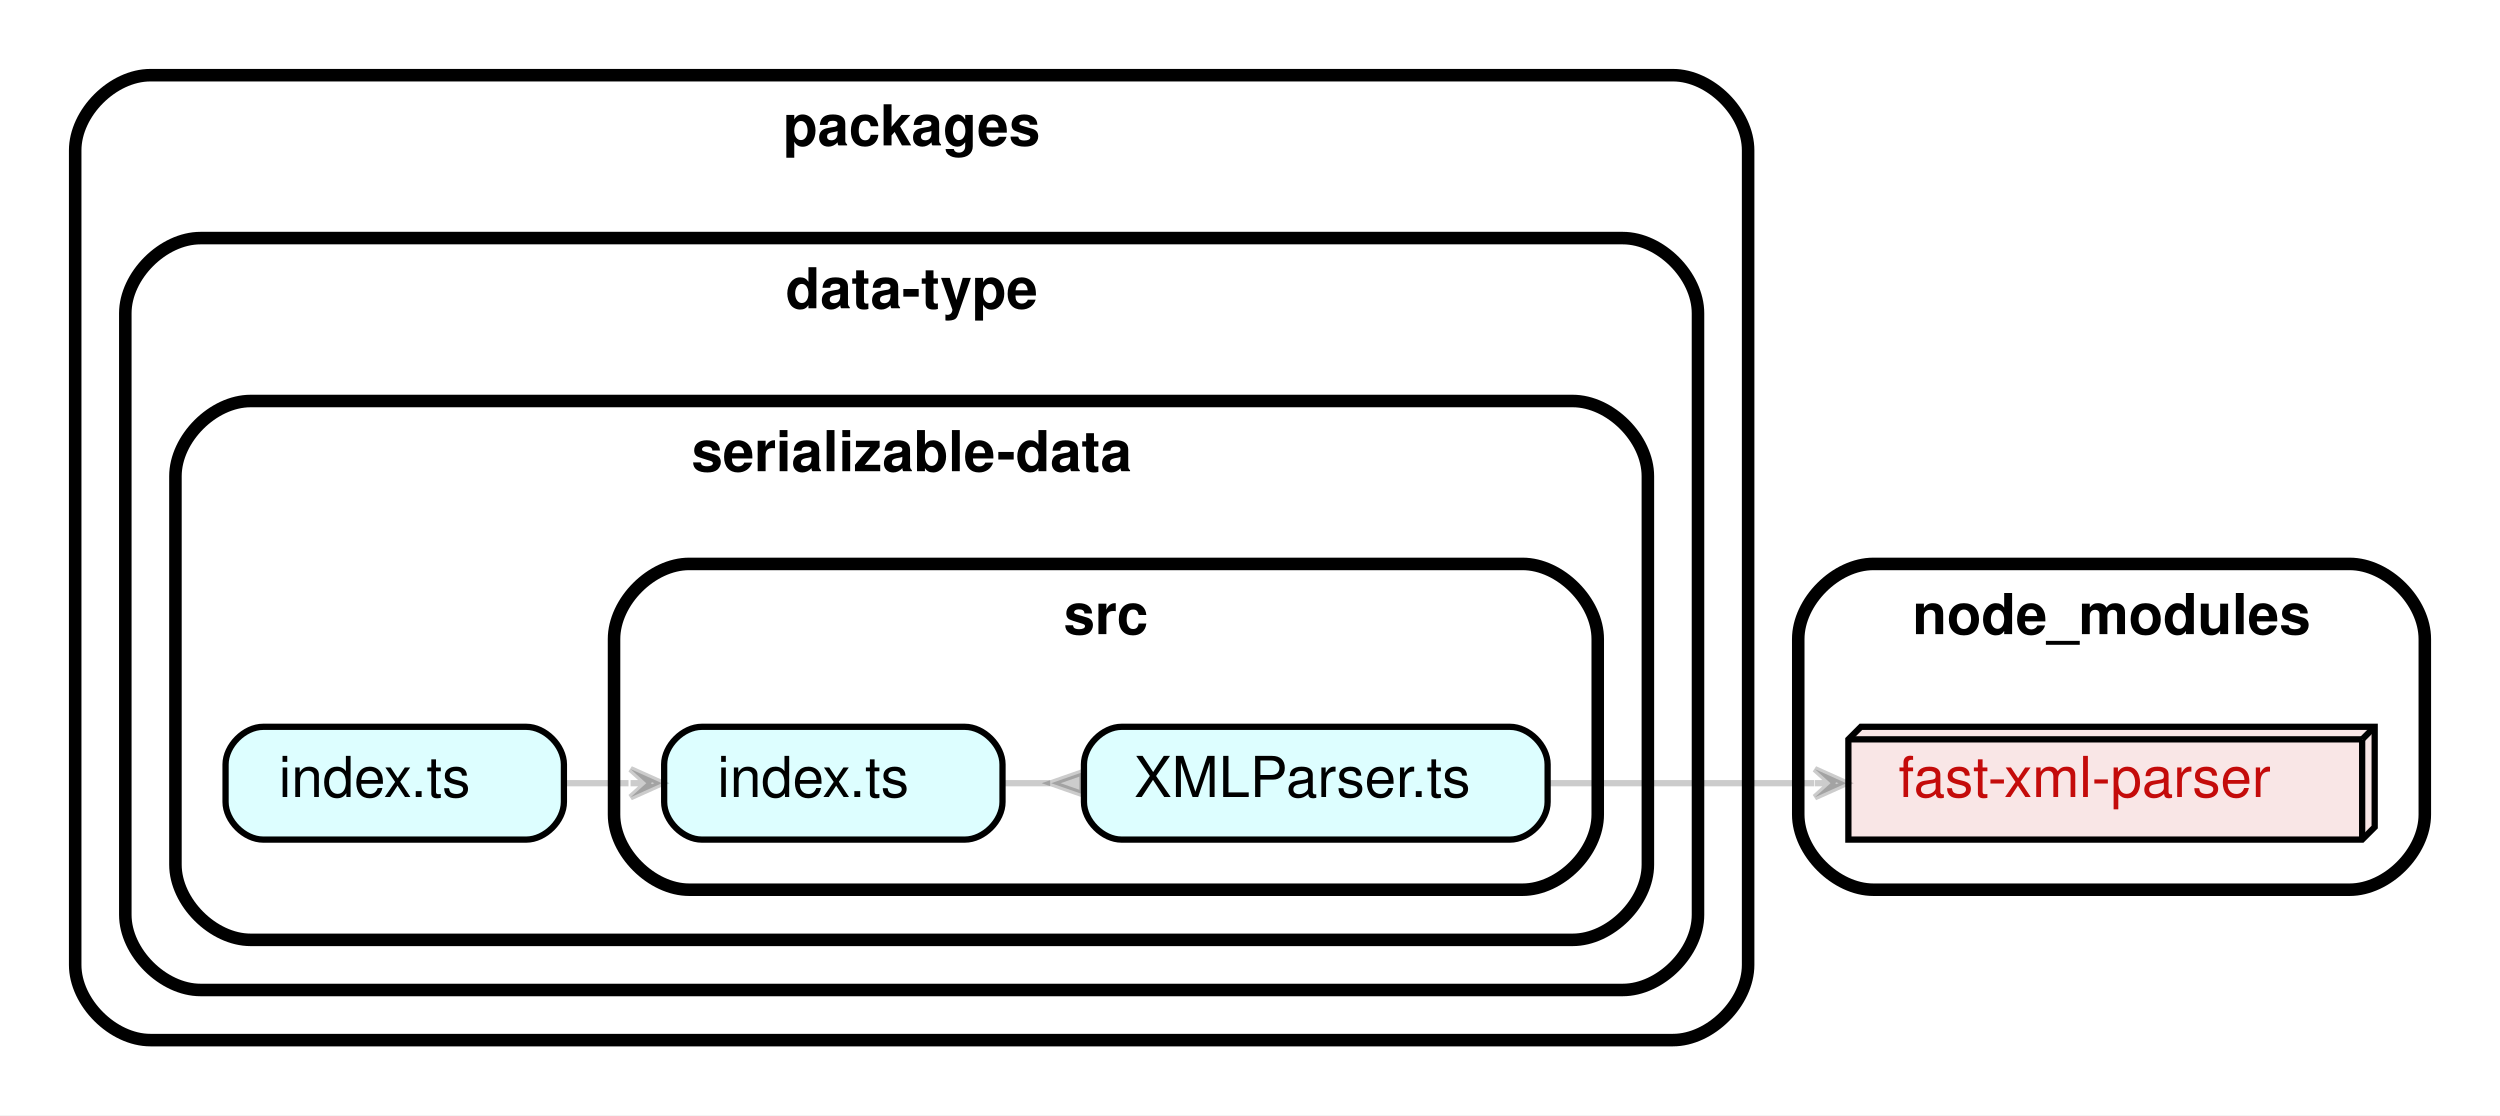
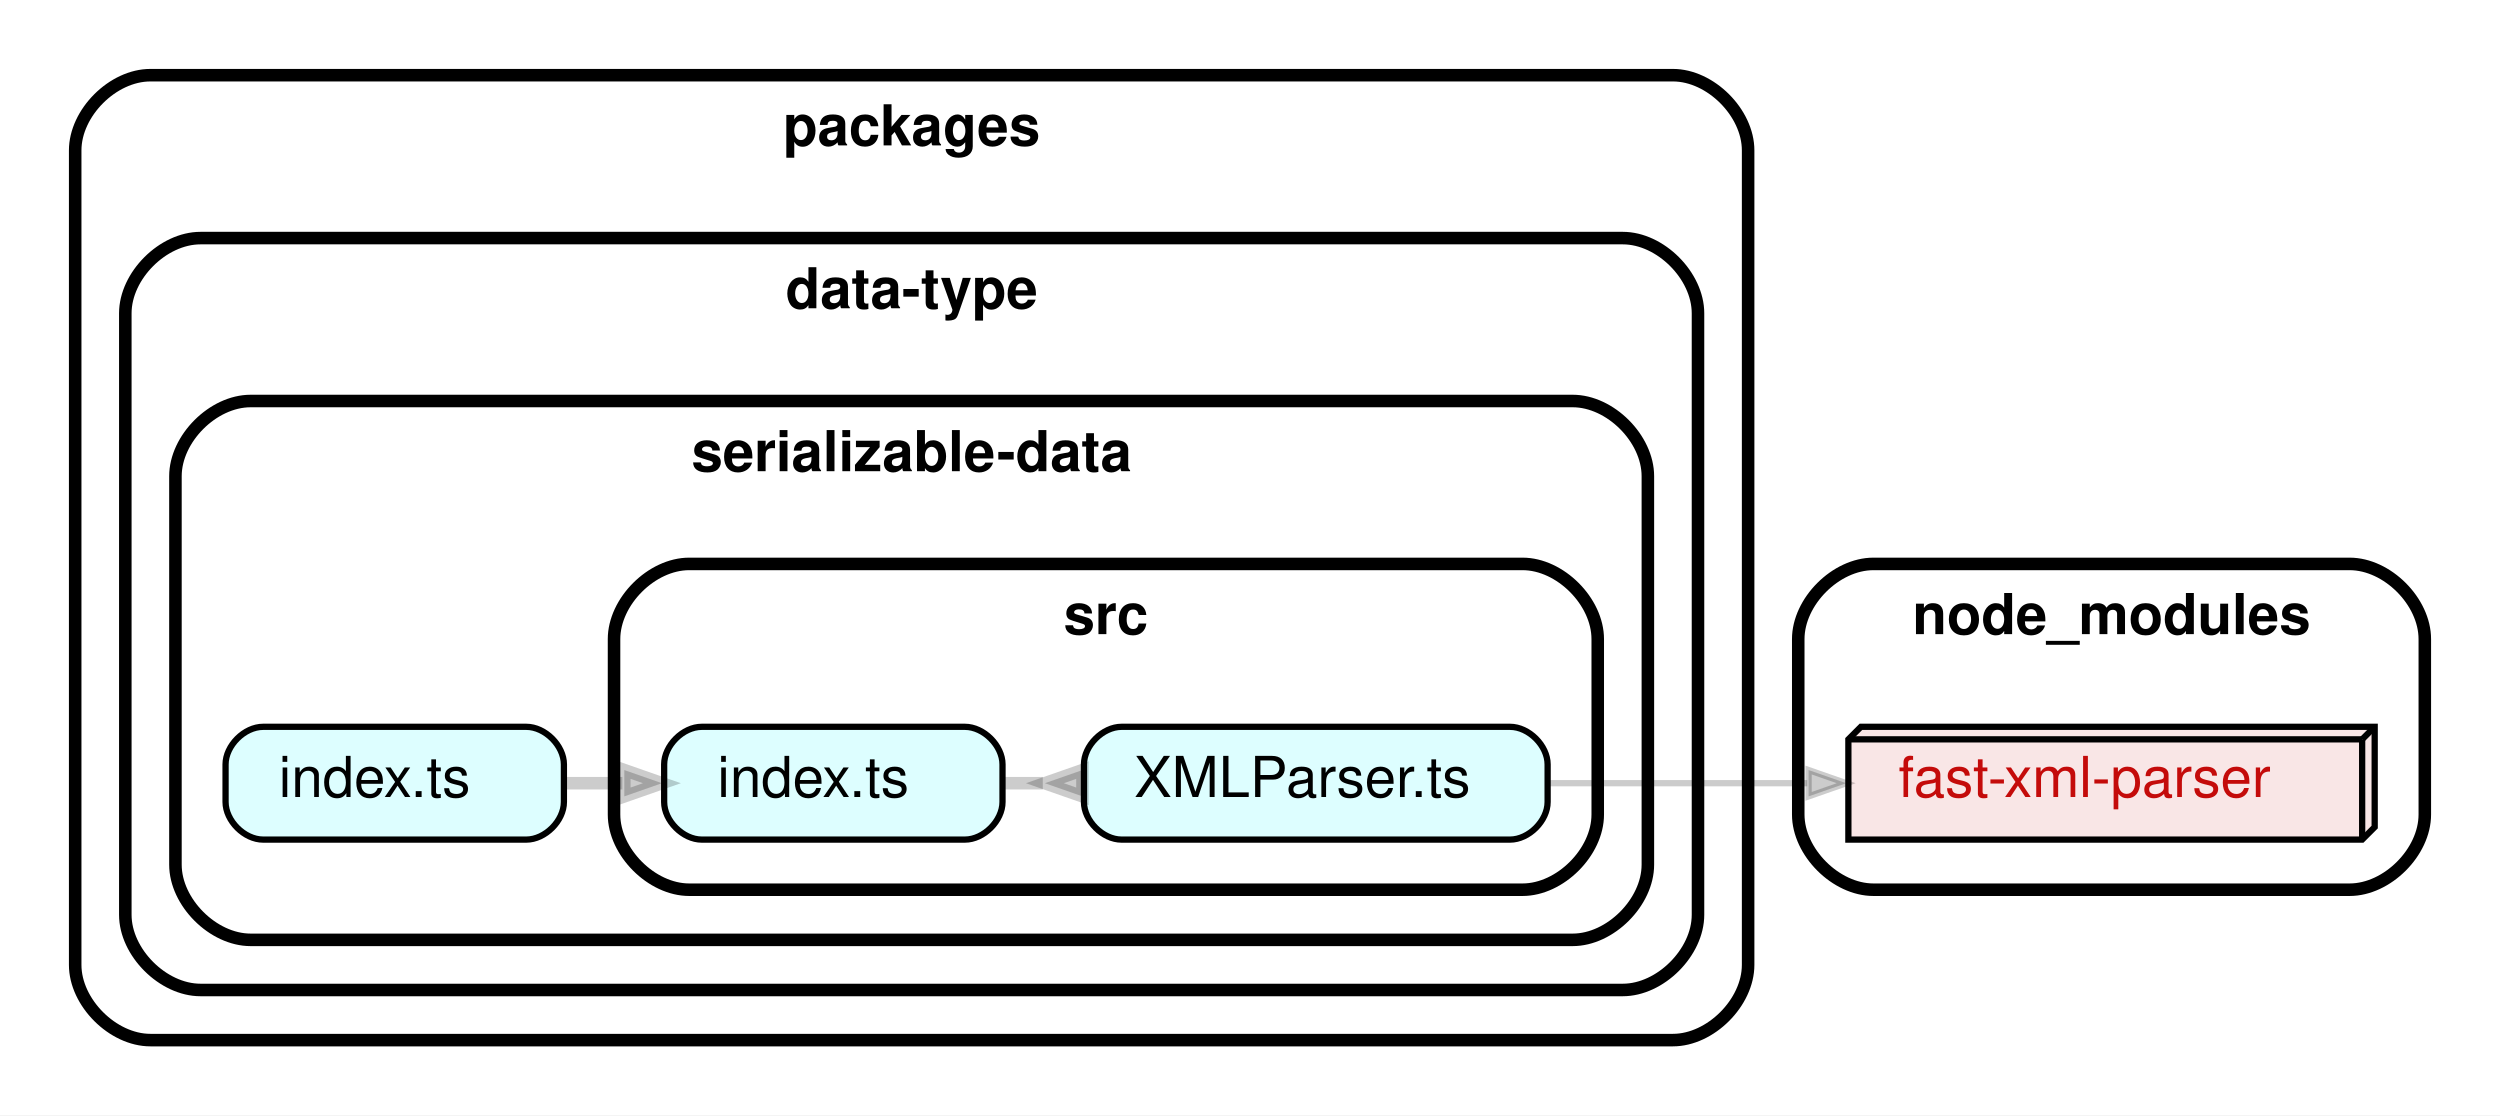
<svg xmlns="http://www.w3.org/2000/svg" xmlns:xlink="http://www.w3.org/1999/xlink" width="399pt" height="178pt" viewBox="0.00 0.00 399.00 178.00">
  <g id="graph0" class="graph" transform="scale(1 1) rotate(0) translate(4 174)">
    <polygon fill="white" stroke="transparent" points="-4,4 -4,-174 395,-174 395,4 -4,4" />
    <g id="clust1" class="cluster">
      <path fill="#ffffff" stroke="black" stroke-width="2" d="M295,-32C295,-32 371,-32 371,-32 377,-32 383,-38 383,-44 383,-44 383,-72 383,-72 383,-78 377,-84 371,-84 371,-84 295,-84 295,-84 289,-84 283,-78 283,-72 283,-72 283,-44 283,-44 283,-38 289,-32 295,-32" />
      <text text-anchor="middle" x="333" y="-72.8" font-family="Helvetica,sans-Serif" font-weight="bold" font-size="9.00">node_modules</text>
    </g>
    <g id="clust2" class="cluster">
      <path fill="#ffffff" stroke="black" stroke-width="2" d="M20,-8C20,-8 263,-8 263,-8 269,-8 275,-14 275,-20 275,-20 275,-150 275,-150 275,-156 269,-162 263,-162 263,-162 20,-162 20,-162 14,-162 8,-156 8,-150 8,-150 8,-20 8,-20 8,-14 14,-8 20,-8" />
      <text text-anchor="middle" x="141.5" y="-150.8" font-family="Helvetica,sans-Serif" font-weight="bold" font-size="9.00">packages</text>
    </g>
    <g id="clust3" class="cluster">
      <path fill="#ffffff" stroke="black" stroke-width="2" d="M28,-16C28,-16 255,-16 255,-16 261,-16 267,-22 267,-28 267,-28 267,-124 267,-124 267,-130 261,-136 255,-136 255,-136 28,-136 28,-136 22,-136 16,-130 16,-124 16,-124 16,-28 16,-28 16,-22 22,-16 28,-16" />
      <text text-anchor="middle" x="141.5" y="-124.8" font-family="Helvetica,sans-Serif" font-weight="bold" font-size="9.00">data-type</text>
    </g>
    <g id="clust4" class="cluster">
      <path fill="#ffffff" stroke="black" stroke-width="2" d="M36,-24C36,-24 247,-24 247,-24 253,-24 259,-30 259,-36 259,-36 259,-98 259,-98 259,-104 253,-110 247,-110 247,-110 36,-110 36,-110 30,-110 24,-104 24,-98 24,-98 24,-36 24,-36 24,-30 30,-24 36,-24" />
      <text text-anchor="middle" x="141.5" y="-98.8" font-family="Helvetica,sans-Serif" font-weight="bold" font-size="9.00">serializable-data</text>
    </g>
    <g id="clust5" class="cluster">
      <path fill="#ffffff" stroke="black" stroke-width="2" d="M106,-32C106,-32 239,-32 239,-32 245,-32 251,-38 251,-44 251,-44 251,-72 251,-72 251,-78 245,-84 239,-84 239,-84 106,-84 106,-84 100,-84 94,-78 94,-72 94,-72 94,-44 94,-44 94,-38 100,-32 106,-32" />
      <text text-anchor="middle" x="172.5" y="-72.8" font-family="Helvetica,sans-Serif" font-weight="bold" font-size="9.00">src</text>
    </g>
    <g id="node1" class="node">
      <g id="a_node1">
        <a xlink:href="https://www.npmjs.com/package/fast-xml-parser" xlink:title="fast-xml-parser">
          <polygon fill="#c40b0a" fill-opacity="0.102" stroke="black" points="375,-58 293,-58 291,-56 291,-40 373,-40 375,-42 375,-58" />
          <polyline fill="none" stroke="black" points="373,-56 291,-56 " />
          <polyline fill="none" stroke="black" points="373,-56 373,-40 " />
          <polyline fill="none" stroke="black" points="373,-56 375,-58 " />
          <text text-anchor="start" x="299" y="-46.8" font-family="Helvetica,sans-Serif" font-size="9.00" fill="#c40b0a">fast-xml-parser</text>
        </a>
      </g>
    </g>
    <g id="node2" class="node">
      <g id="a_node2">
        <a xlink:href="packages/data-type/serializable-data/index.ts" xlink:title="index.ts">
          <path fill="#ddfeff" stroke="black" d="M80,-58C80,-58 38,-58 38,-58 35,-58 32,-55 32,-52 32,-52 32,-46 32,-46 32,-43 35,-40 38,-40 38,-40 80,-40 80,-40 83,-40 86,-43 86,-46 86,-46 86,-52 86,-52 86,-55 83,-58 80,-58" />
          <text text-anchor="start" x="40.5" y="-46.8" font-family="Helvetica,sans-Serif" font-size="9.00">index.ts</text>
        </a>
      </g>
    </g>
    <g id="node3" class="node">
      <g id="a_node3">
        <a xlink:href="packages/data-type/serializable-data/src/index.ts" xlink:title="index.ts">
          <path fill="#ddfeff" stroke="black" d="M150,-58C150,-58 108,-58 108,-58 105,-58 102,-55 102,-52 102,-52 102,-46 102,-46 102,-43 105,-40 108,-40 108,-40 150,-40 150,-40 153,-40 156,-43 156,-46 156,-46 156,-52 156,-52 156,-55 153,-58 150,-58" />
          <text text-anchor="start" x="110.5" y="-46.8" font-family="Helvetica,sans-Serif" font-size="9.00">index.ts</text>
        </a>
      </g>
    </g>
    <g id="edge1" class="edge">
-       <path fill="none" stroke="#000000" stroke-opacity="0.2" d="M86.1,-49C89.44,-49 92.89,-49 96.31,-49" />
-       <polygon fill="#000000" fill-opacity="0.2" stroke="#000000" stroke-opacity="0.2" points="101.64,-49 96.64,-51.25 99.14,-49 96.64,-49 96.64,-49 96.64,-49 99.14,-49 96.64,-46.75 101.64,-49 101.64,-49" />
+       <path fill="none" stroke="#000000" stroke-width="2" stroke-opacity="0.2" d="M86.1,-49C89.12,-49 92.23,-49 95.33,-49" />
+       <polygon fill="#000000" fill-opacity="0.2" stroke="#000000" stroke-width="2" stroke-opacity="0.2" points="95.64,-51.1 101.64,-49 95.64,-46.9 95.64,-51.1" />
    </g>
    <g id="node4" class="node">
      <g id="a_node4">
        <a xlink:href="packages/data-type/serializable-data/src/XMLParser.ts" xlink:title="XMLParser.ts">
          <path fill="#ddfeff" stroke="black" d="M237,-58C237,-58 175,-58 175,-58 172,-58 169,-55 169,-52 169,-52 169,-46 169,-46 169,-43 172,-40 175,-40 175,-40 237,-40 237,-40 240,-40 243,-43 243,-46 243,-46 243,-52 243,-52 243,-55 240,-58 237,-58" />
          <text text-anchor="start" x="177" y="-46.8" font-family="Helvetica,sans-Serif" font-size="9.00">XMLParser.ts</text>
        </a>
      </g>
    </g>
    <g id="edge3" class="edge">
-       <path fill="none" stroke="#000000" stroke-opacity="0.2" d="M156.23,-49C158.64,-49 161.12,-49 163.61,-49" />
-       <polygon fill="#000000" fill-opacity="0.2" stroke="#000000" stroke-opacity="0.2" points="168.76,-50.75 163.76,-49 168.76,-47.25 168.76,-50.75" />
+       <path fill="none" stroke="#000000" stroke-width="2" stroke-opacity="0.2" d="M156.23,-49C158.26,-49 160.34,-49 162.43,-49" />
+       <polygon fill="#000000" fill-opacity="0.2" stroke="#000000" stroke-width="2" stroke-opacity="0.2" points="168.76,-51.1 162.76,-49 168.76,-46.9 168.76,-51.1" />
    </g>
    <g id="edge2" class="edge">
-       <path fill="none" stroke="#000000" stroke-opacity="0.2" d="M243.16,-49C256.38,-49 271.54,-49 285.54,-49" />
-       <polygon fill="#000000" fill-opacity="0.2" stroke="#000000" stroke-opacity="0.2" points="290.65,-49 285.65,-51.25 288.15,-49 285.65,-49 285.65,-49 285.65,-49 288.15,-49 285.65,-46.75 290.65,-49 290.65,-49" />
+       <path fill="none" stroke="#000000" stroke-opacity="0.2" d="M243.16,-49C256.04,-49 270.74,-49 284.44,-49" />
+       <polygon fill="#000000" fill-opacity="0.2" stroke="#000000" stroke-opacity="0.2" points="284.65,-51.1 290.65,-49 284.65,-46.9 284.65,-51.1" />
    </g>
  </g>
</svg>
